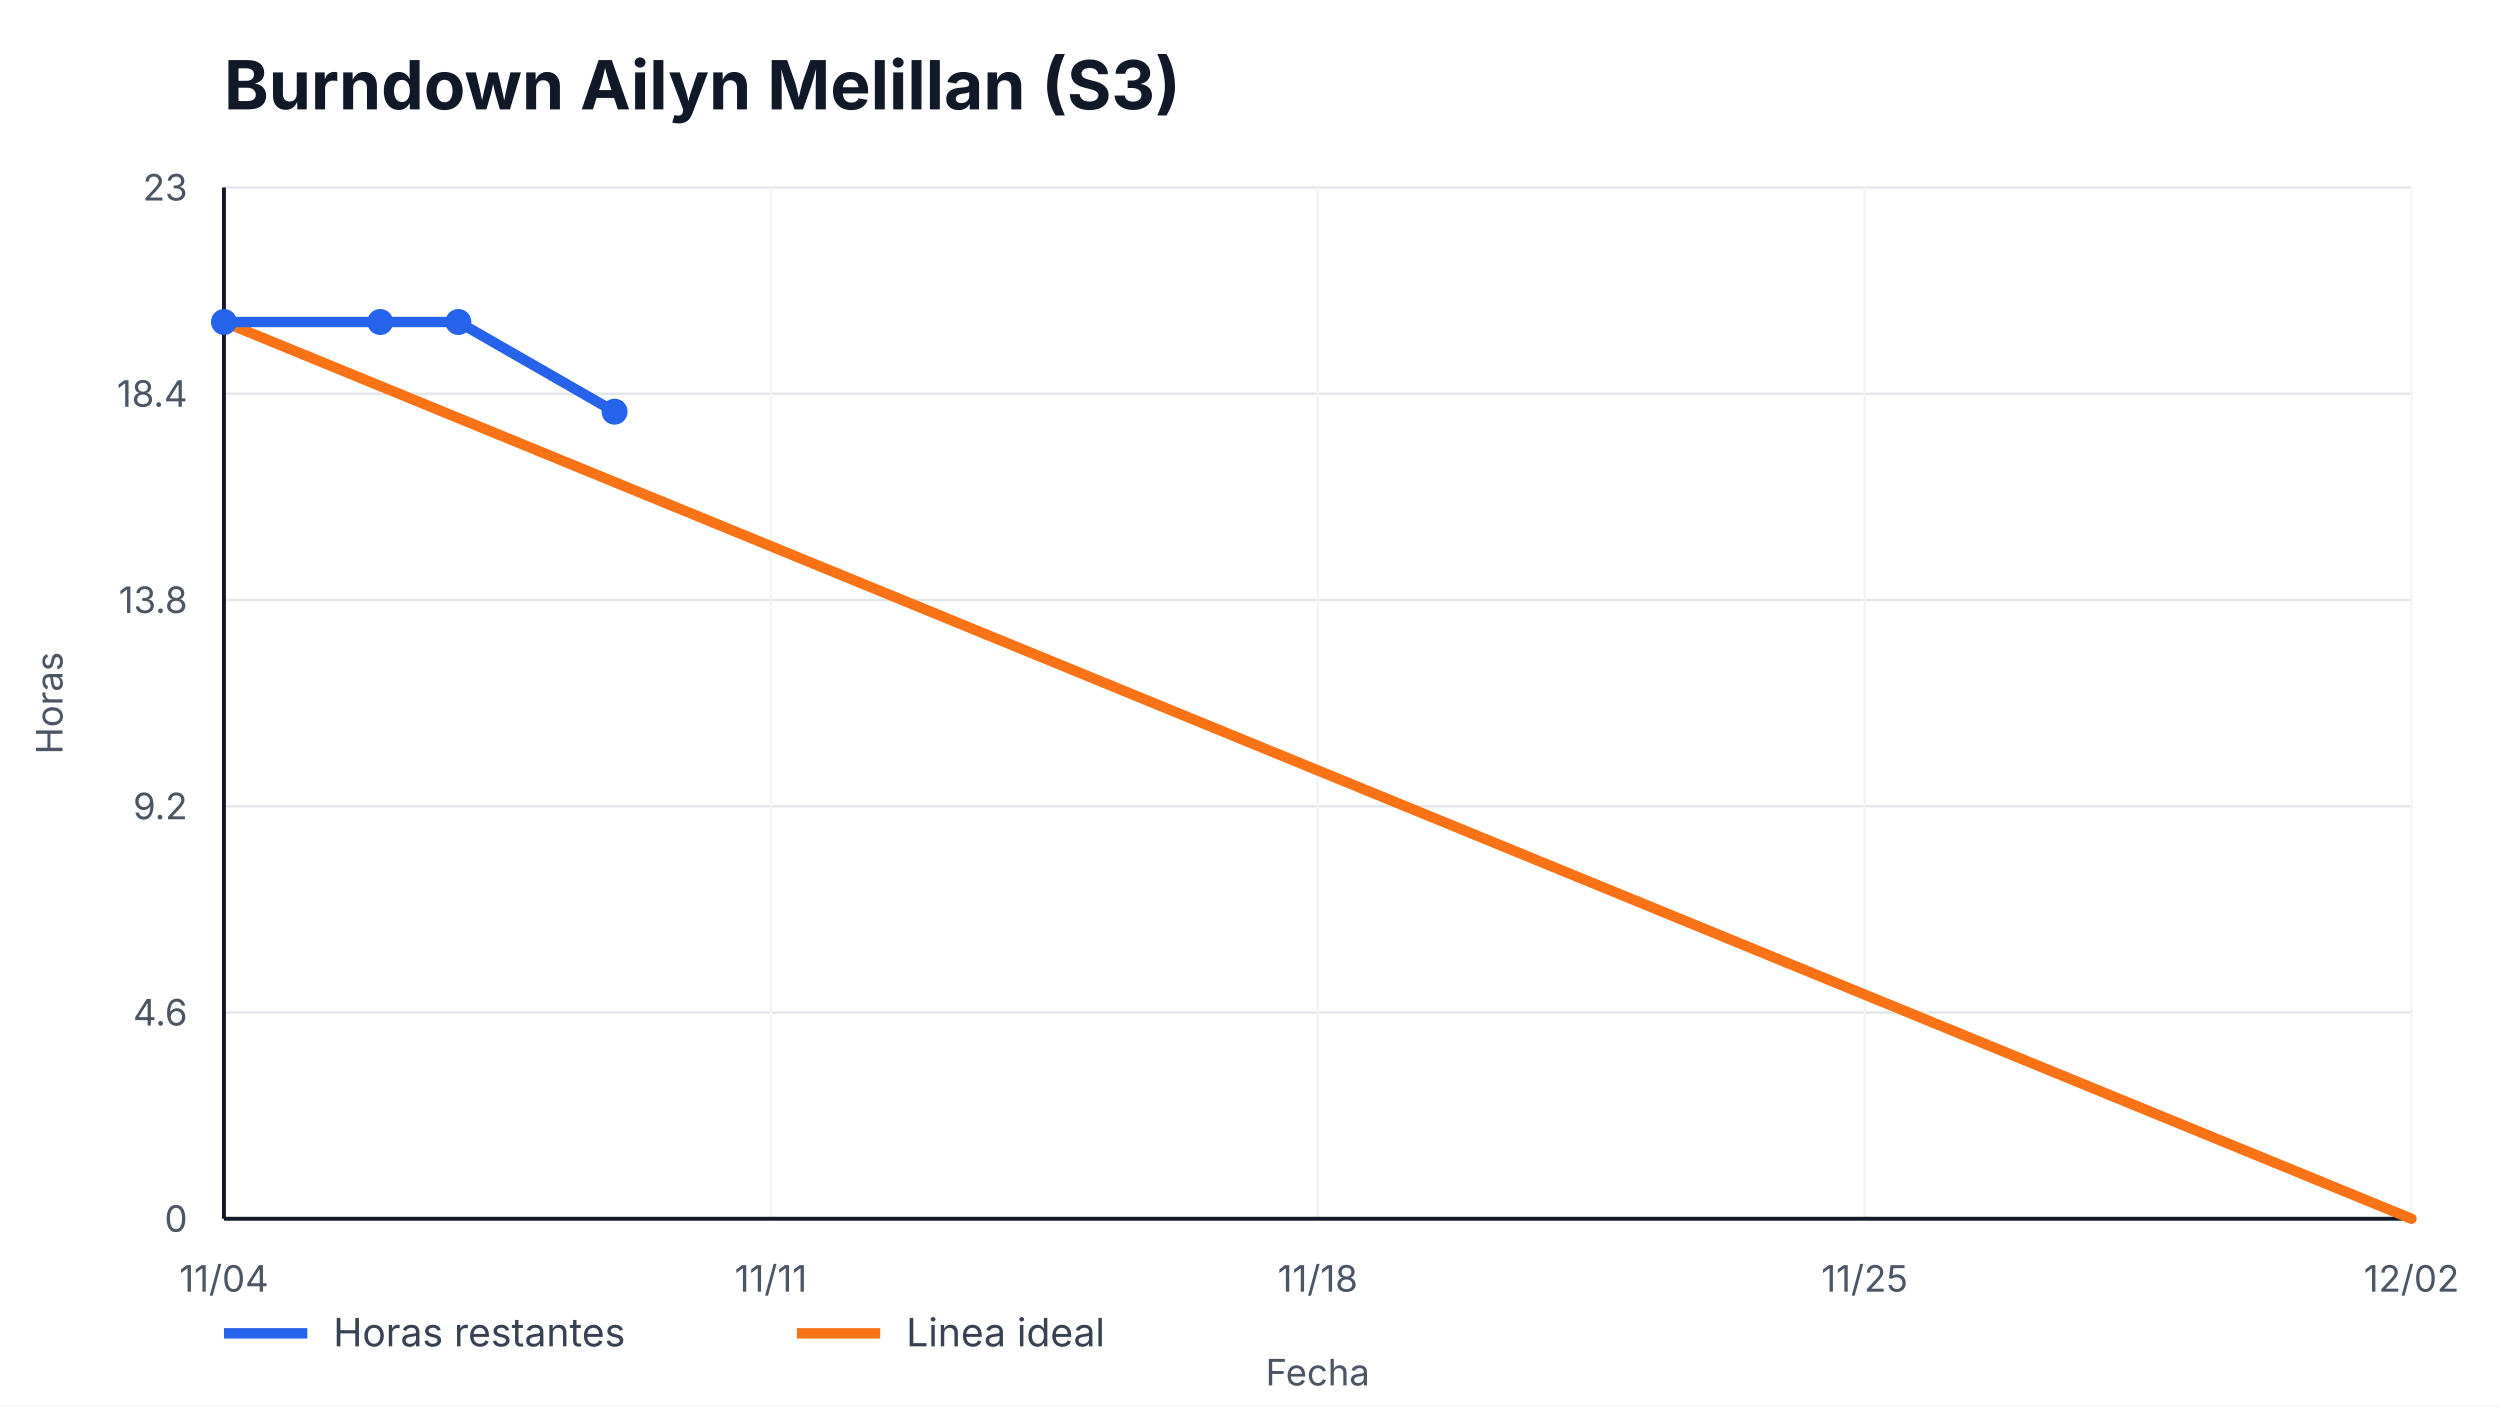
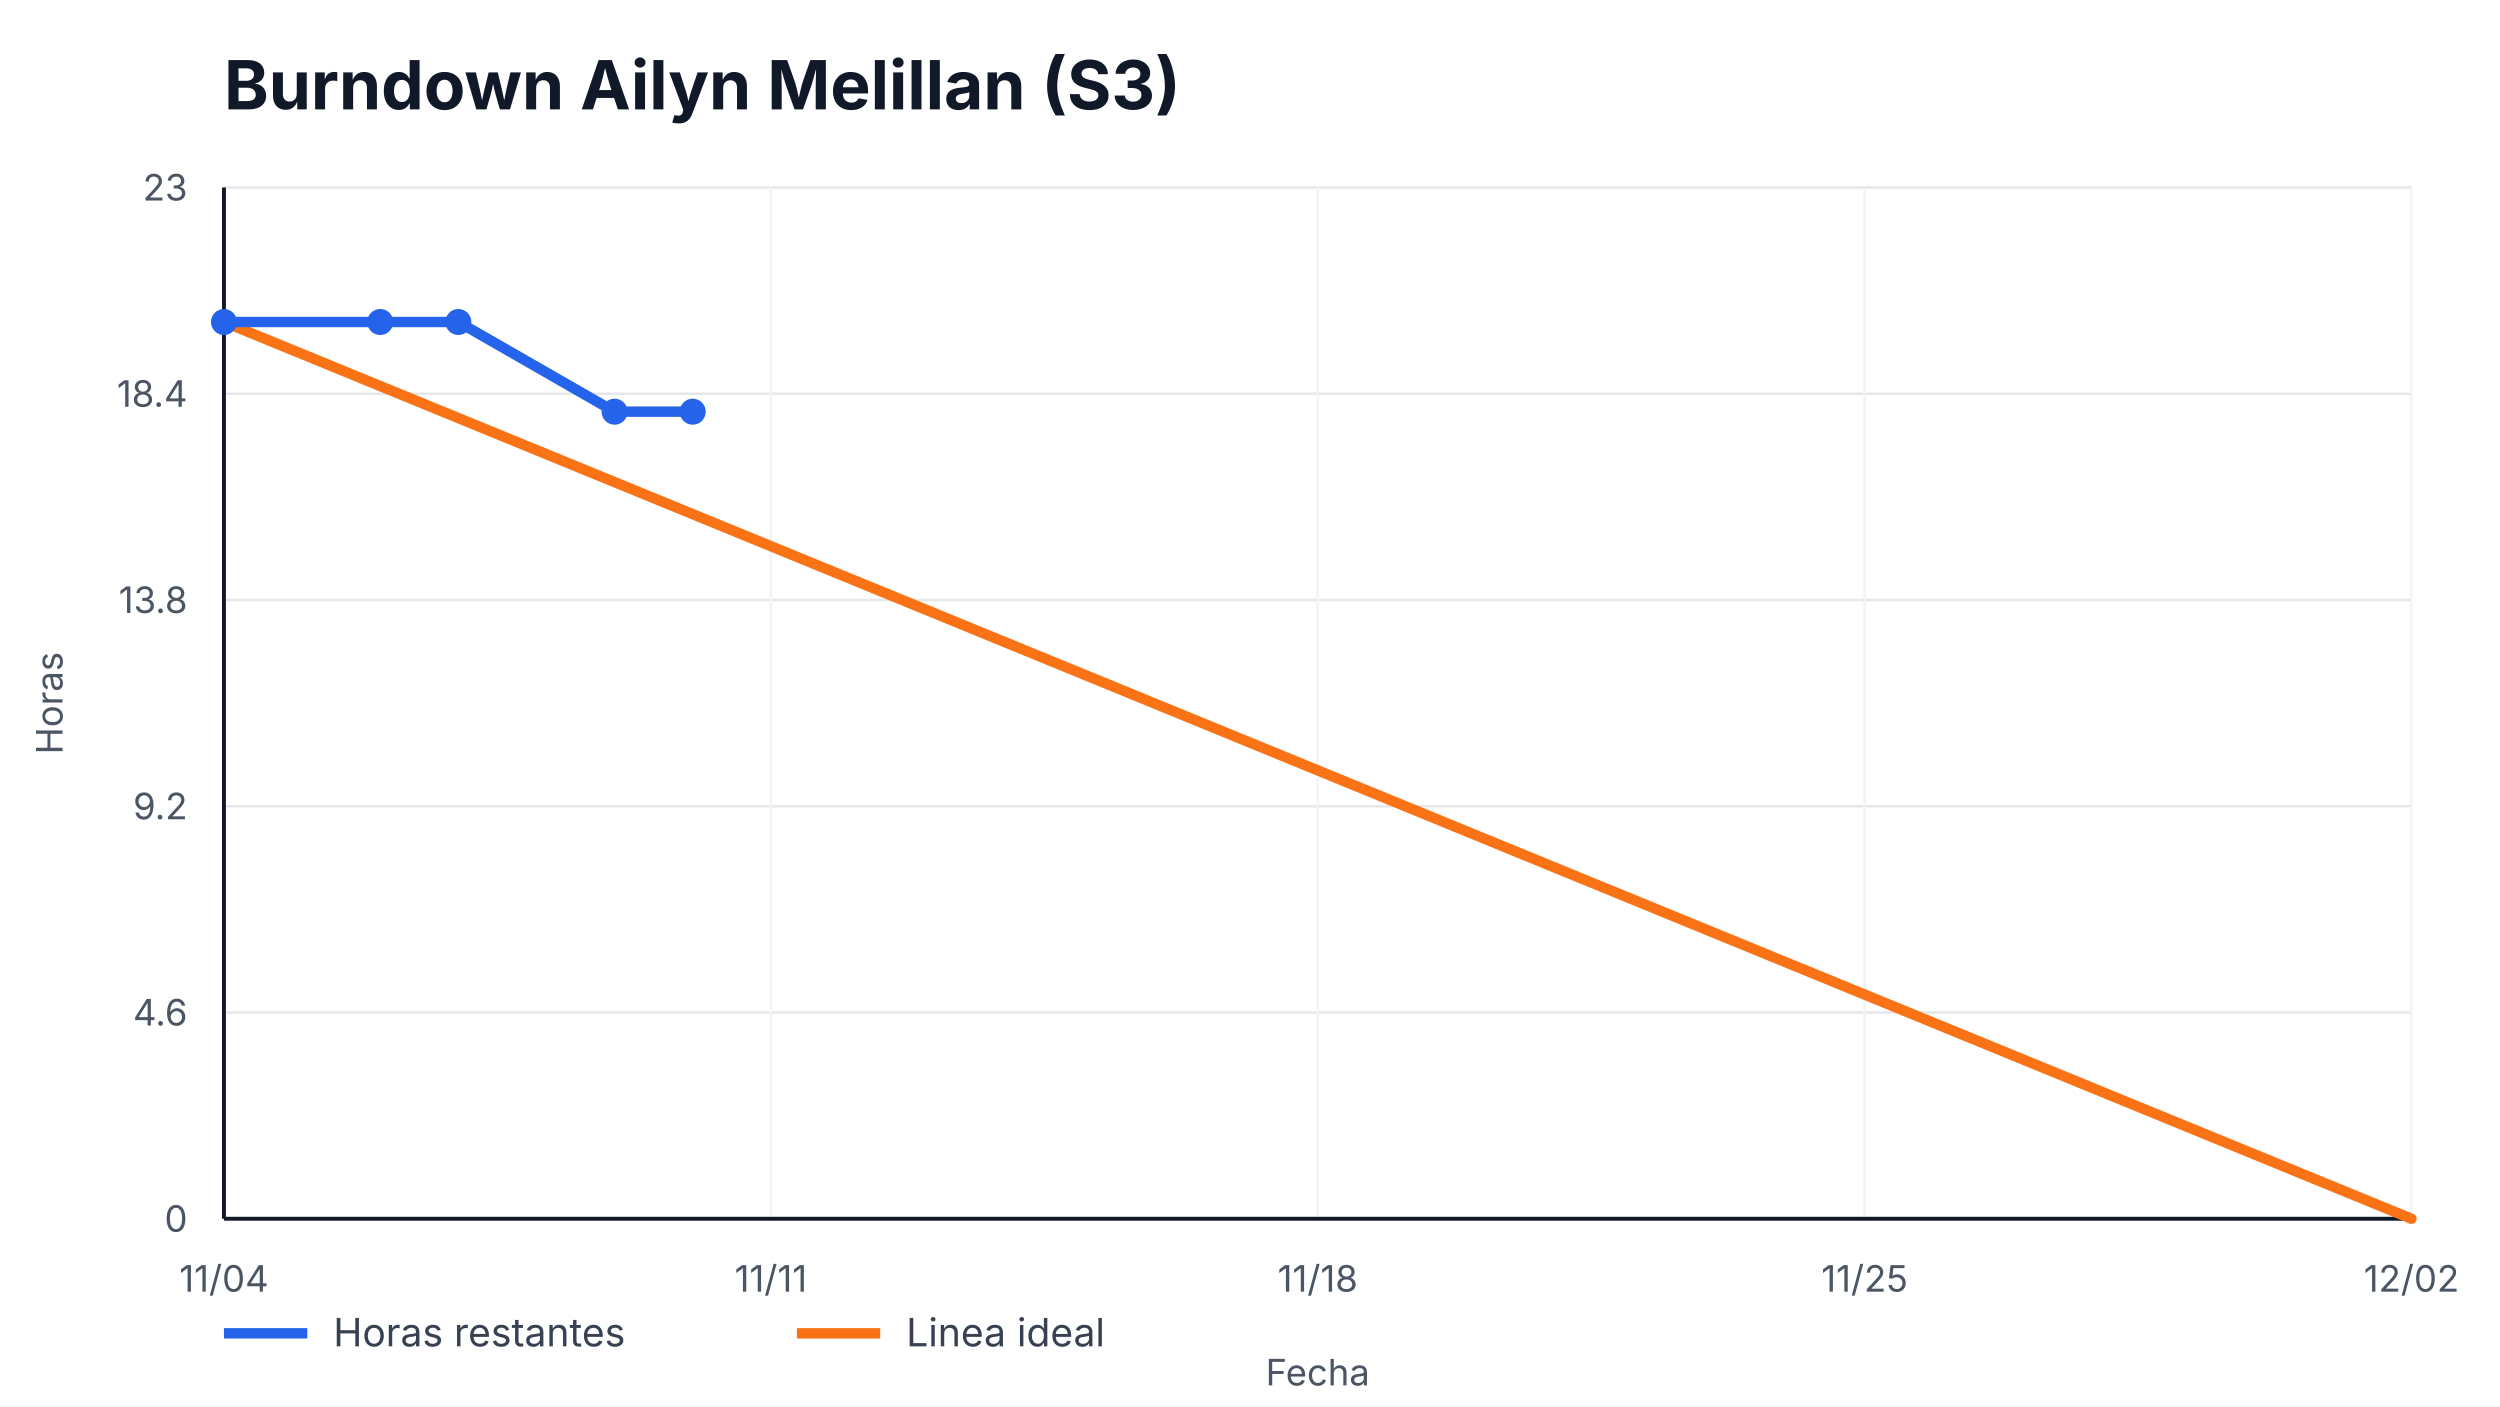
<svg xmlns="http://www.w3.org/2000/svg" width="960" height="540" viewBox="0 0 960 540" role="img" aria-label="Burndown Ailyn Melillan (S3)">
  <style>
    text { font-family: -apple-system, BlinkMacSystemFont, "Segoe UI", sans-serif; fill: #111827; }
    .title { font-size: 26px; font-weight: 700; }
    .axis { font-size: 14px; fill: #4b5563; }
    .legend { font-size: 15px; fill: #374151; }
    .overrun { font-size: 14px; font-weight: 700; fill: #b91c1c; }
  </style>
  <rect width="100%" height="100%" fill="#ffffff" />
  <text x="86" y="42" class="title">Burndown Ailyn Melillan (S3)</text>
  <g>
    <line x1="86" y1="468.00" x2="926" y2="468.00" stroke="#e5e7eb" />
    <line x1="86" y1="388.80" x2="926" y2="388.80" stroke="#e5e7eb" />
    <line x1="86" y1="309.60" x2="926" y2="309.60" stroke="#e5e7eb" />
    <line x1="86" y1="230.40" x2="926" y2="230.40" stroke="#e5e7eb" />
    <line x1="86" y1="151.20" x2="926" y2="151.20" stroke="#e5e7eb" />
    <line x1="86" y1="72.00" x2="926" y2="72.00" stroke="#e5e7eb" />
  </g>
  <g>
    <line x1="86.00" y1="72" x2="86.00" y2="468" stroke="#f3f4f6" />
    <text x="86.00" y="496" text-anchor="middle" class="axis">11/04</text>
    <line x1="296.00" y1="72" x2="296.00" y2="468" stroke="#f3f4f6" />
    <text x="296.00" y="496" text-anchor="middle" class="axis">11/11</text>
    <line x1="506.00" y1="72" x2="506.00" y2="468" stroke="#f3f4f6" />
    <text x="506.00" y="496" text-anchor="middle" class="axis">11/18</text>
    <line x1="716.00" y1="72" x2="716.00" y2="468" stroke="#f3f4f6" />
    <text x="716.00" y="496" text-anchor="middle" class="axis">11/25</text>
    <line x1="926.00" y1="72" x2="926.00" y2="468" stroke="#f3f4f6" />
    <text x="926.00" y="496" text-anchor="middle" class="axis">12/02</text>
  </g>
  <line x1="86" y1="468" x2="926" y2="468" stroke="#111827" stroke-width="1.5" />
  <line x1="86" y1="72" x2="86" y2="468" stroke="#111827" stroke-width="1.5" />
  <g>
    <text x="72" y="473.00" text-anchor="end" class="axis">0</text>
    <text x="72" y="393.80" text-anchor="end" class="axis">4.6</text>
    <text x="72" y="314.60" text-anchor="end" class="axis">9.2</text>
    <text x="72" y="235.40" text-anchor="end" class="axis">13.8</text>
    <text x="72" y="156.20" text-anchor="end" class="axis">18.4</text>
    <text x="72" y="77.00" text-anchor="end" class="axis">23</text>
  </g>
  <polyline points="86.00,123.65 926.00,468.00" fill="none" stroke="#f97316" stroke-width="4" stroke-linecap="round" />
-   <polyline points="86.00,123.65 146.00,123.65 176.00,123.65 236.00,158.09" fill="none" stroke="#2563eb" stroke-width="4" stroke-linecap="round" stroke-linejoin="round" />
+   <polyline points="86.00,123.65 146.00,123.65 176.00,123.65 236.00,158.09 266.00,158.09" fill="none" stroke="#2563eb" stroke-width="4" stroke-linecap="round" stroke-linejoin="round" />
  <g>
    <circle cx="86.00" cy="123.65" r="5" fill="#2563eb" />
    <circle cx="146.00" cy="123.65" r="5" fill="#2563eb" />
    <circle cx="176.00" cy="123.65" r="5" fill="#2563eb" />
    <circle cx="236.00" cy="158.09" r="5" fill="#2563eb" />
+     <circle cx="266.00" cy="158.09" r="5" fill="#2563eb" />
  </g>
  <line x1="86" y1="512" x2="118" y2="512" stroke="#2563eb" stroke-width="4" />
  <text x="128" y="517" class="legend">Horas restantes</text>
  <line x1="306" y1="512" x2="338" y2="512" stroke="#f97316" stroke-width="4" />
  <text x="348" y="517" class="legend">Linea ideal</text>
  <text x="506.0" y="532" text-anchor="middle" class="axis">Fecha</text>
  <text x="24" y="270.0" transform="rotate(-90 24,270.0)" text-anchor="middle" class="axis">Horas</text>
</svg>
